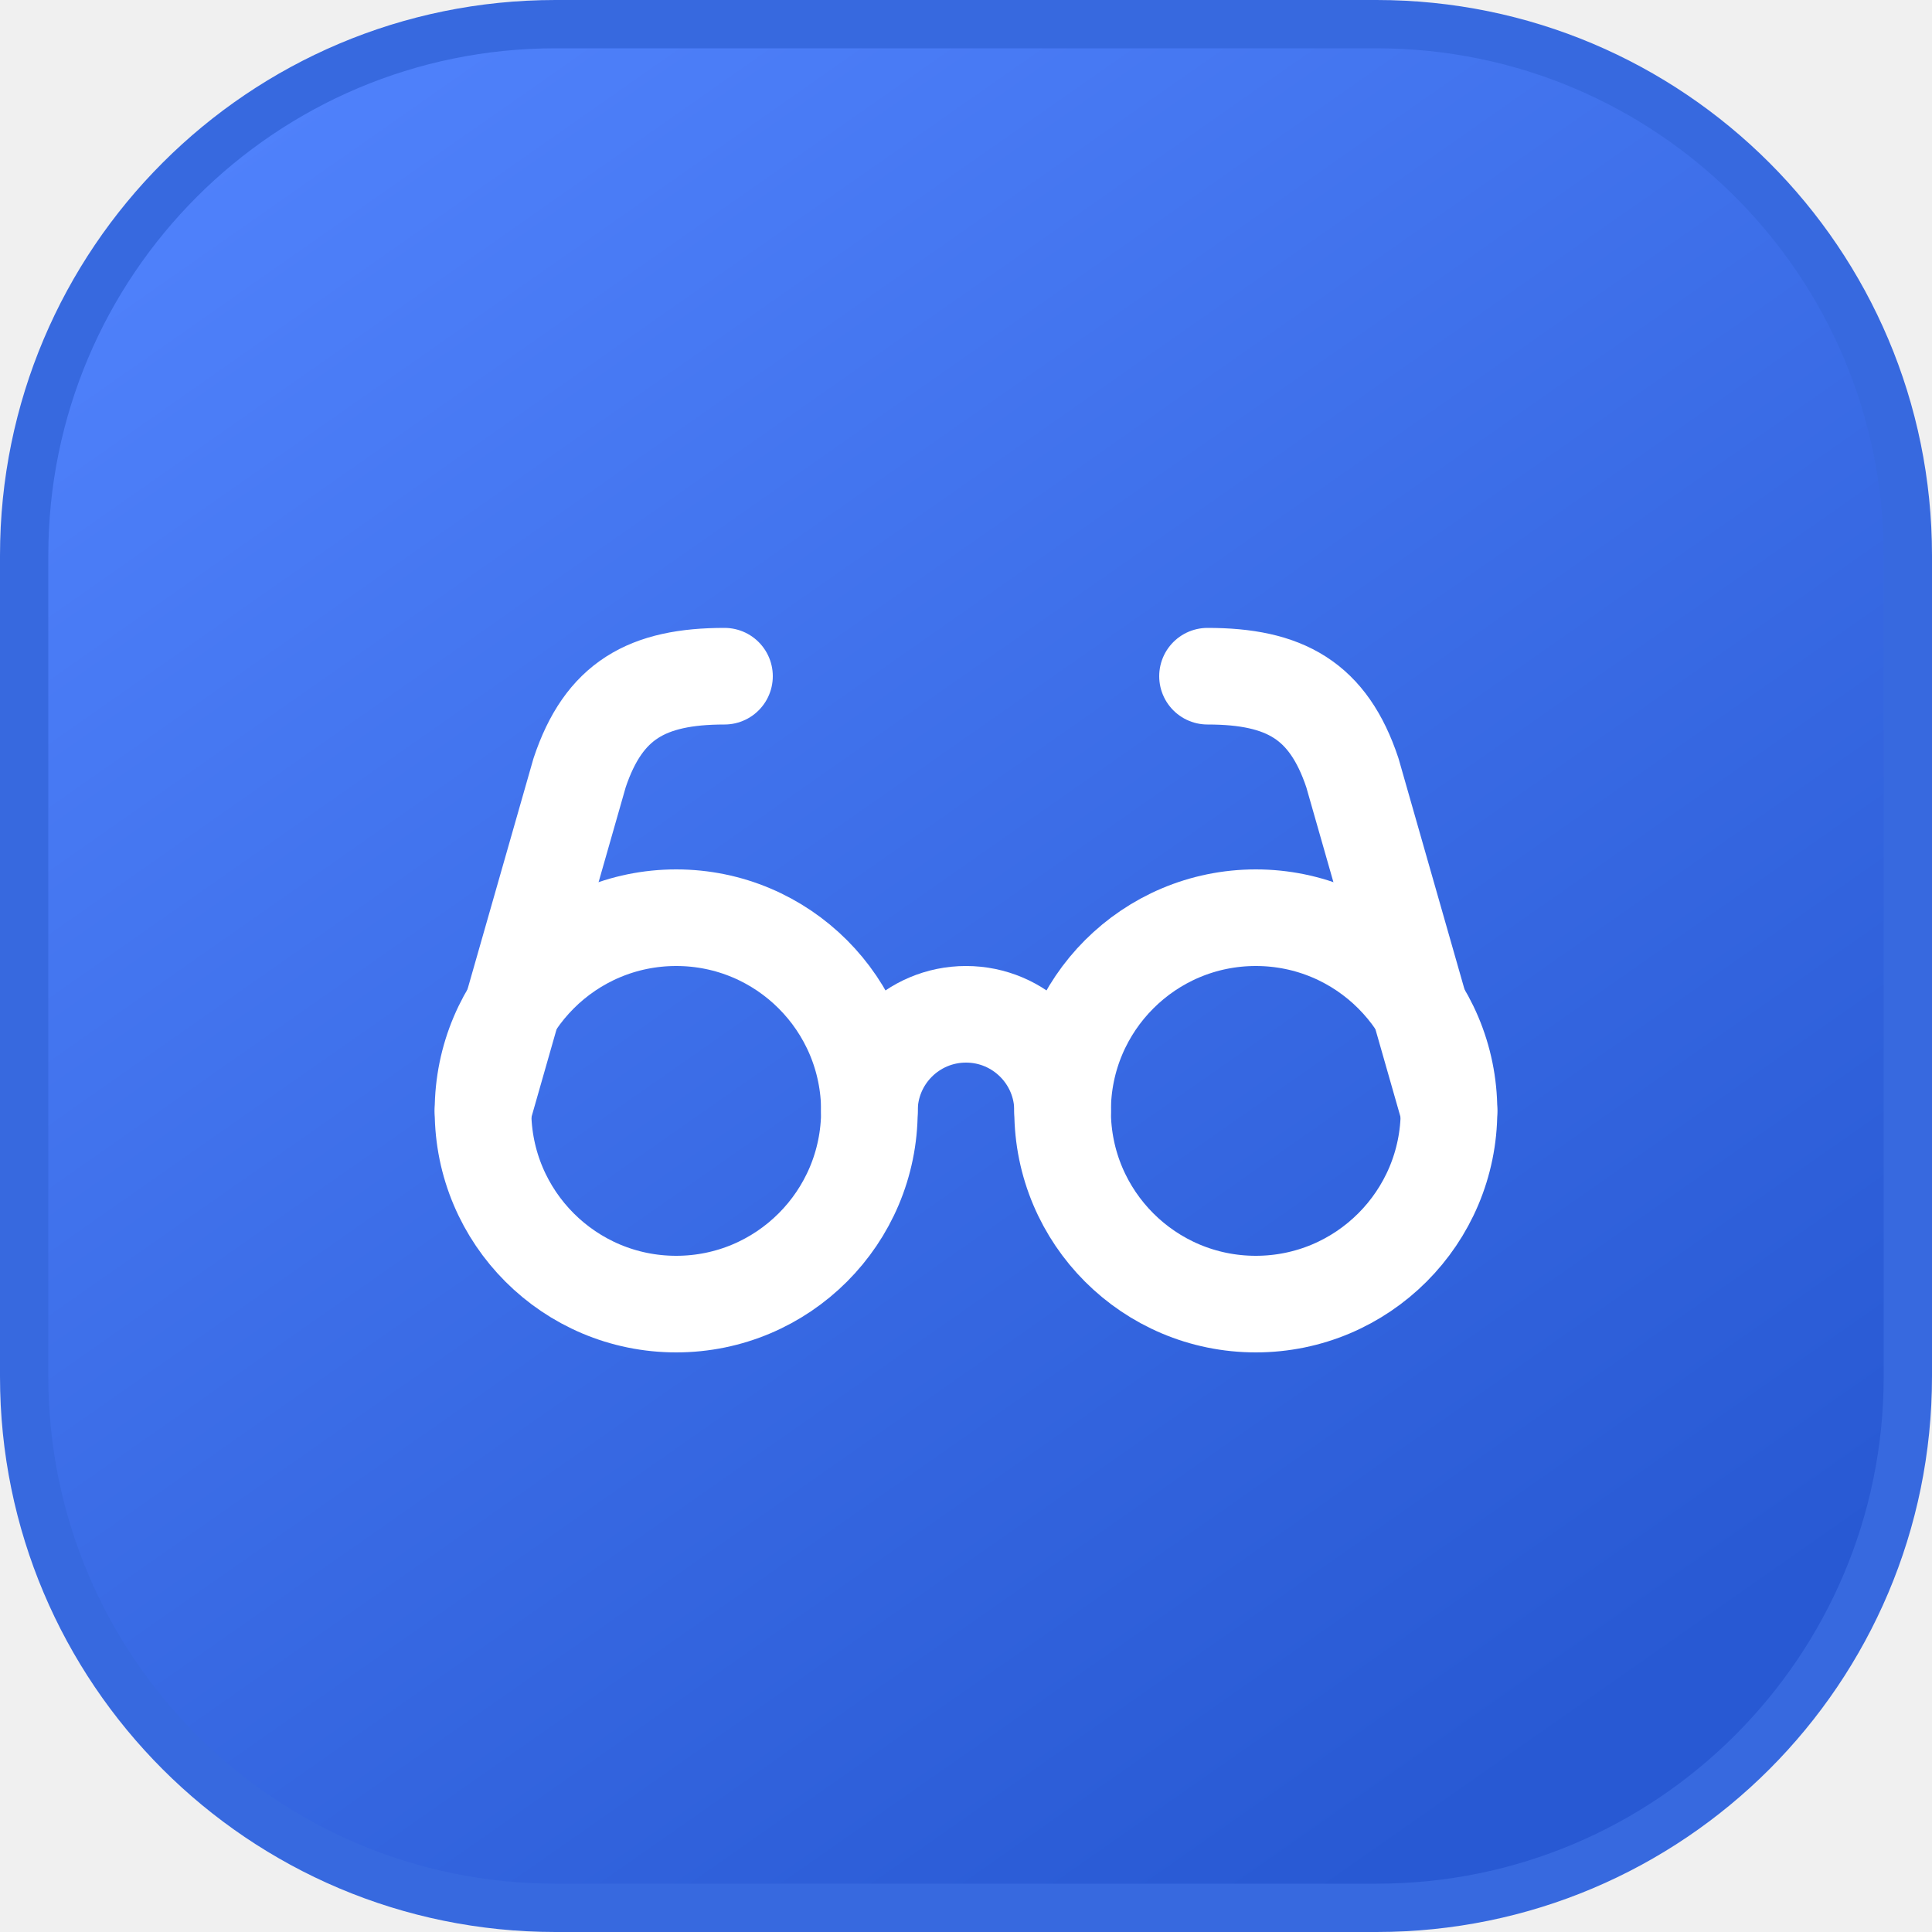
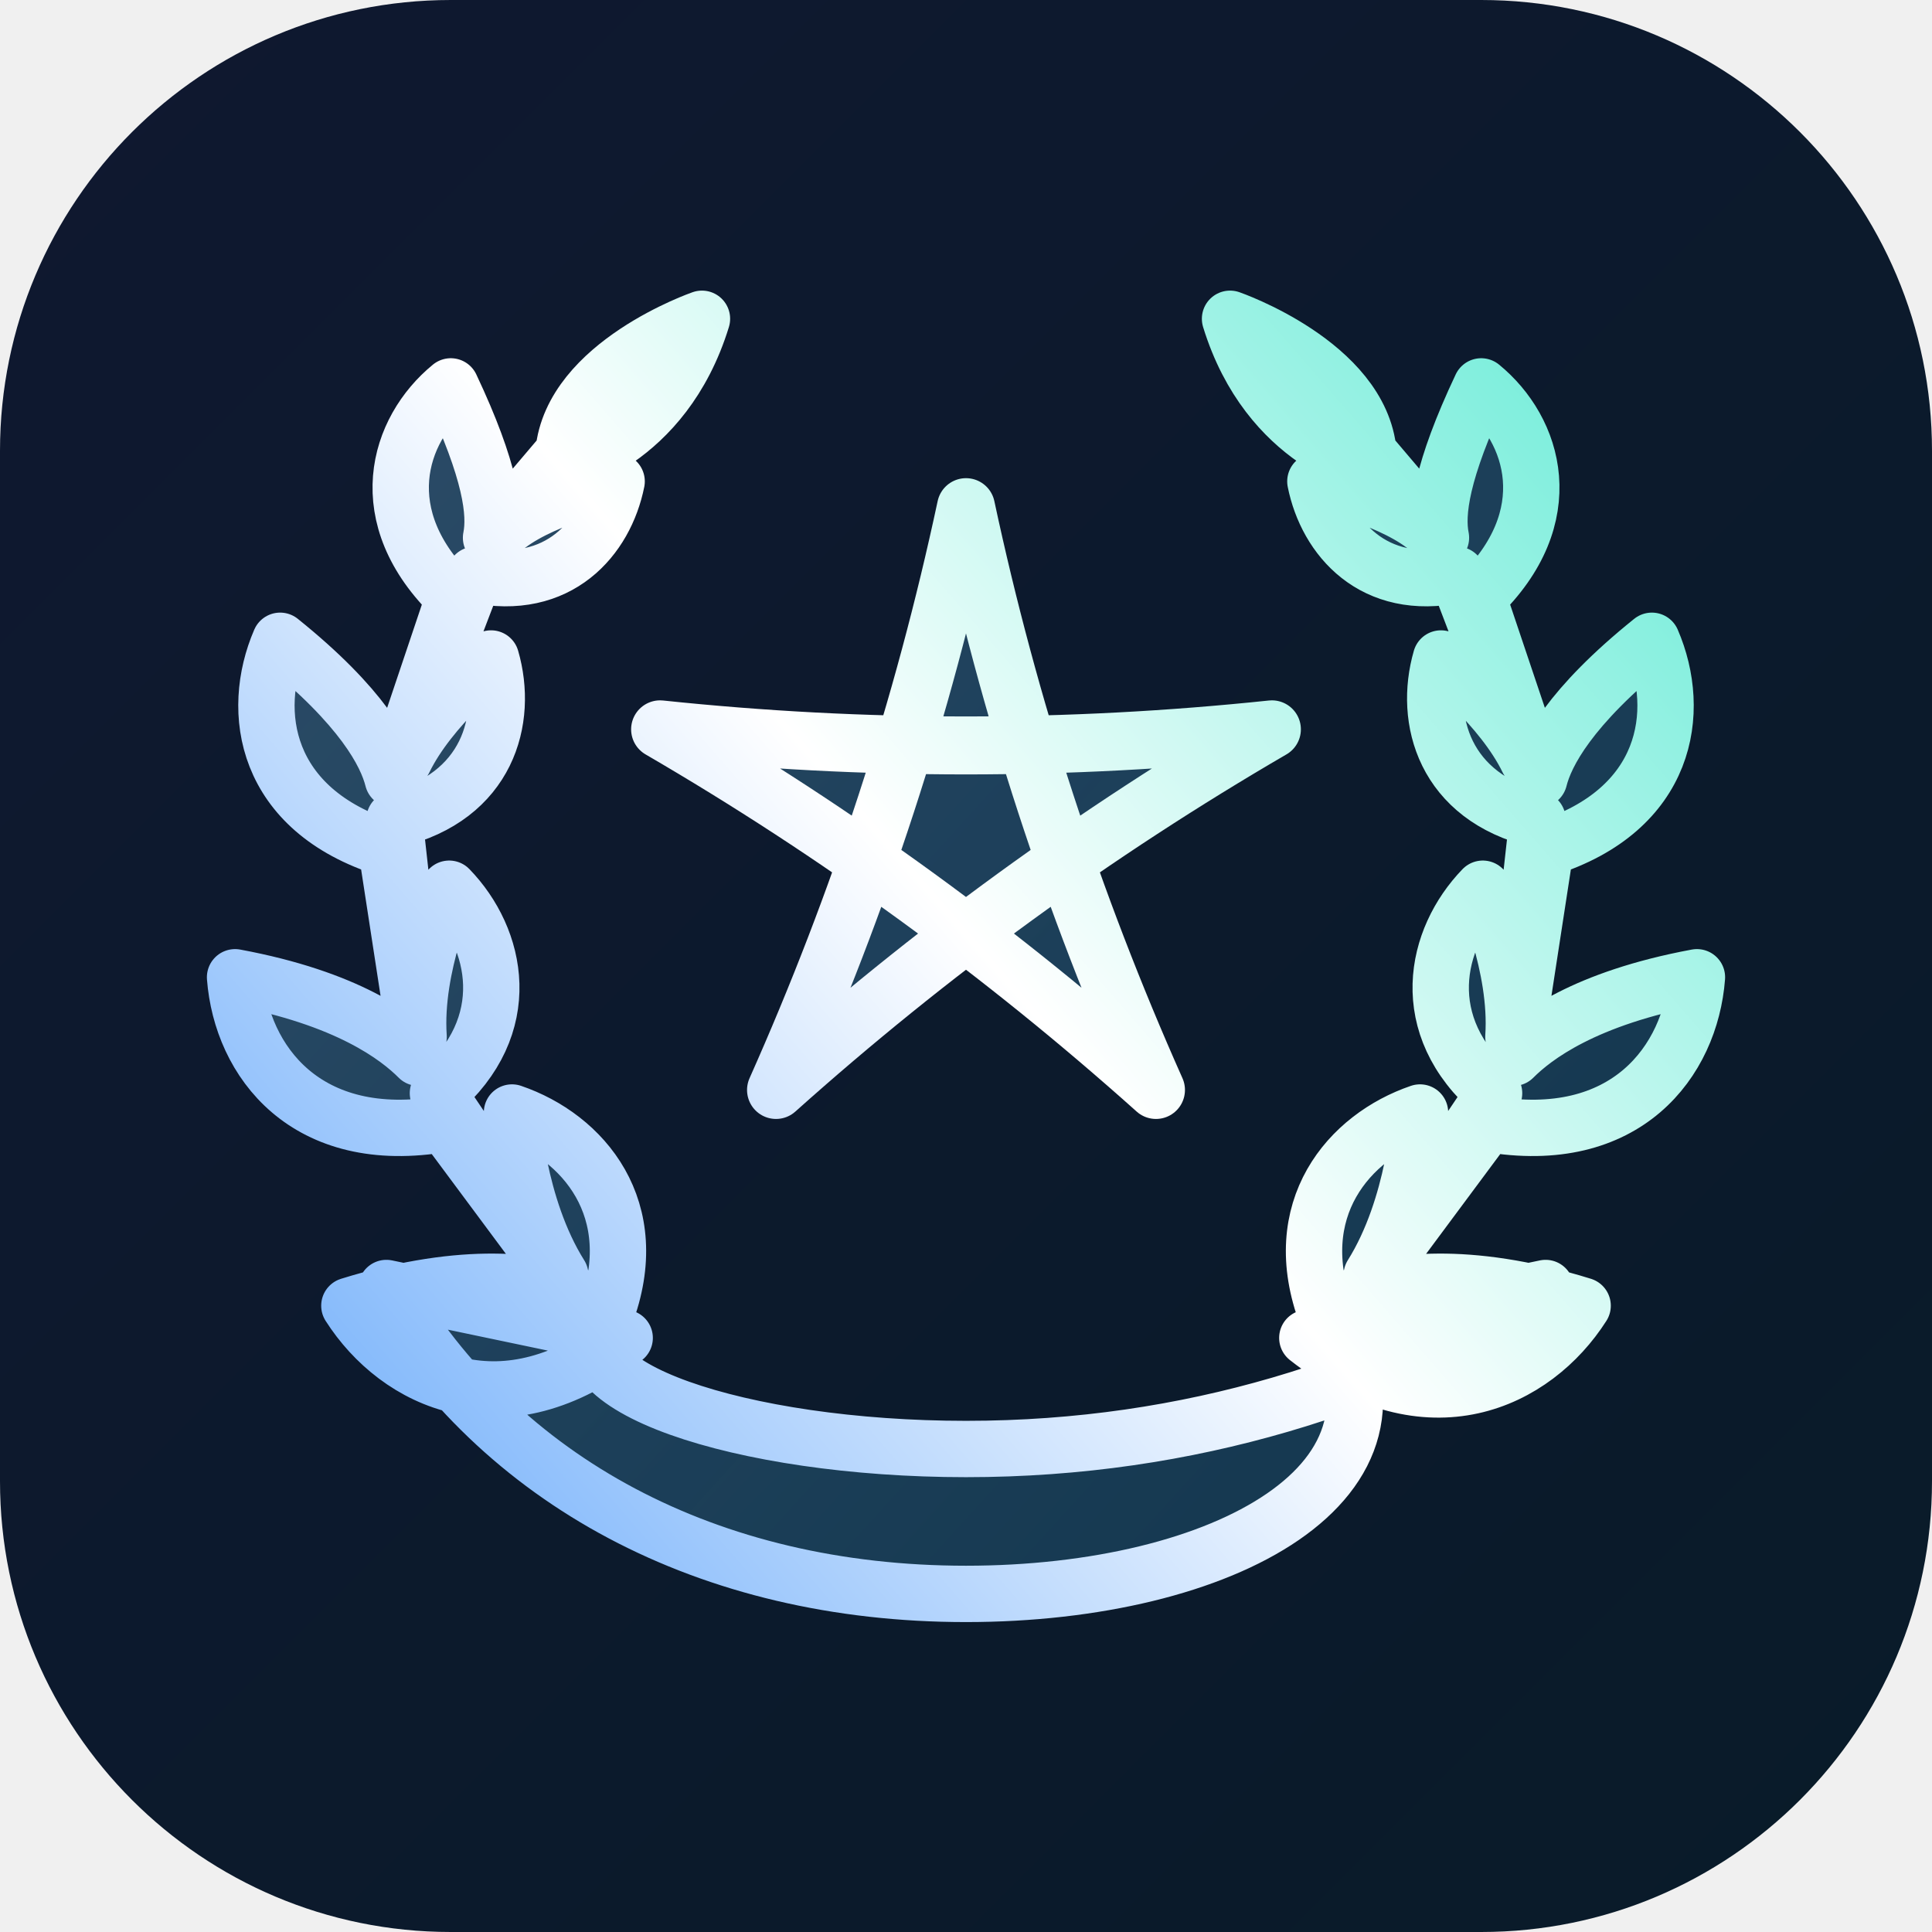
- <svg xmlns="http://www.w3.org/2000/svg" viewBox="0 0 40 40">
+ <svg xmlns="http://www.w3.org/2000/svg" viewBox="0 0 120 120" fill="none">
  <defs>
-     <linearGradient id="mark" x2=".7" y2="1">
-       <stop stop-color="#5385ff" />
-       <stop offset="1" stop-color="#2859d3" />
+     <linearGradient id="bg" x1="0" y1="0" x2="120" y2="120" gradientUnits="userSpaceOnUse">
+       <stop offset="0%" stop-color="#0f1830" />
+       <stop offset="100%" stop-color="#091b29" />
+     </linearGradient>
+     <linearGradient id="st" x1="14" y1="98" x2="106" y2="18" gradientUnits="userSpaceOnUse">
+       <stop offset="0%" stop-color="#60a5fa" />
+       <stop offset="50%" stop-color="#ffffff" />
+       <stop offset="100%" stop-color="#5eead4" />
+     </linearGradient>
+     <linearGradient id="fl" x1="16" y1="20" x2="104" y2="100" gradientUnits="userSpaceOnUse">
+       <stop offset="0%" stop-color="#7dd3fc" stop-opacity="0.28" />
+       <stop offset="100%" stop-color="#38bdf8" stop-opacity="0.16" />
    </linearGradient>
  </defs>
-   <rect x=".5" y=".5" width="39" height="39" rx="11" fill="url(#mark)" stroke="#3769df" />
-   <g transform="translate(8 8)" fill="none" stroke="white" stroke-width="2" stroke-linecap="round" stroke-linejoin="round">
-     <circle cx="6" cy="15" r="4" />
-     <circle cx="18" cy="15" r="4" />
-     <path d="M10 15a2 2 0 0 1 4 0M2 15l2-7c.5-1.5 1.4-2 3-2m15 9-2-7c-.5-1.5-1.4-2-3-2" />
-   </g>
+   <rect width="120" height="120" rx="28" fill="url(#bg)" />
+   <path d="M 60 99 C 44 99 31 92 24 80 L 38.8 83.1 C 31.3 89.0 24.7 85.8 21.7 81.1 C 29.1 78.8 33.6 79.7 35.4 80.3 L 27.6 69.8 C 19.0 71.3 15.0 65.9 14.6 60.7 C 21.6 62.0 24.7 64.4 26.0 65.7 L 24.0 52.7 C 16.4 50.3 15.5 44.2 17.4 39.8 C 22.5 43.9 24.0 46.8 24.4 48.4 L 28.2 37.1 C 23.0 32.1 24.7 26.7 28.0 24.0 C 30.5 29.3 30.8 31.9 30.5 33.4 L 35.0 28.1 C 35.5 22.6 43.6 19.8 43.6 19.8 C 41.2 27.6 34.9 28.9 34.9 28.9 L 31.6 32.6 C 34.0 30.8 38.3 29.9 38.3 29.9 C 37.6 33.4 34.7 36.8 29.5 35.7 L 25.1 47.2 C 26.7 43.9 30.5 40.9 30.5 40.9 C 31.6 44.7 30.3 49.5 24.5 50.9 L 26.0 64.4 C 25.7 60.0 27.9 55.2 27.9 55.2 C 30.9 58.3 32.1 63.7 27.2 67.9 L 34.8 79.2 C 32.1 74.9 31.8 69.1 31.8 69.1 C 36.2 70.6 40.1 75.1 37.6 81.7 C 34 86 46 90 60 90 C 74 90 86 86 96 80 L 81.2 83.1 C 88.7 89.0 95.3 85.8 98.3 81.1 C 90.9 78.8 86.4 79.7 84.6 80.3 L 92.4 69.8 C 101.0 71.3 105.0 65.9 105.4 60.7 C 98.4 62.0 95.3 64.4 94.0 65.7 L 96.0 52.7 C 103.6 50.3 104.5 44.2 102.6 39.8 C 97.5 43.9 96.0 46.8 95.6 48.4 L 91.8 37.1 C 97.0 32.1 95.3 26.7 92.0 24.0 C 89.5 29.3 89.2 31.9 89.5 33.4 L 85.0 28.1 C 84.5 22.6 76.4 19.8 76.4 19.8 C 78.8 27.6 85.1 28.9 85.1 28.9 L 88.4 32.6 C 86.0 30.8 81.7 29.9 81.7 29.9 C 82.4 33.4 85.3 36.8 90.5 35.7 L 94.9 47.2 C 93.3 43.9 89.5 40.9 89.5 40.9 C 88.4 44.7 89.7 49.5 95.5 50.9 L 94.0 64.4 C 94.3 60.0 92.1 55.2 92.1 55.2 C 89.1 58.3 87.9 63.7 92.8 67.9 L 85.2 79.2 C 87.9 74.9 88.2 69.1 88.2 69.1 C 83.8 70.6 79.9 75.1 82.4 81.7 C 89 92 76 99 60 99 Z" fill="url(#fl)" stroke="url(#st)" stroke-width="3.5" stroke-linecap="round" stroke-linejoin="round" />
+   <path d="M 60.0 31.5 Q 64.0 50.2 71.8 67.7 Q 57.5 54.9 41.0 45.3 Q 60.0 47.3 79.0 45.3 Q 62.5 54.9 48.2 67.7 Q 56.0 50.2 60.0 31.5 Z" fill="url(#fl)" stroke="url(#st)" stroke-width="3.6" stroke-linecap="round" stroke-linejoin="round" />
</svg>
